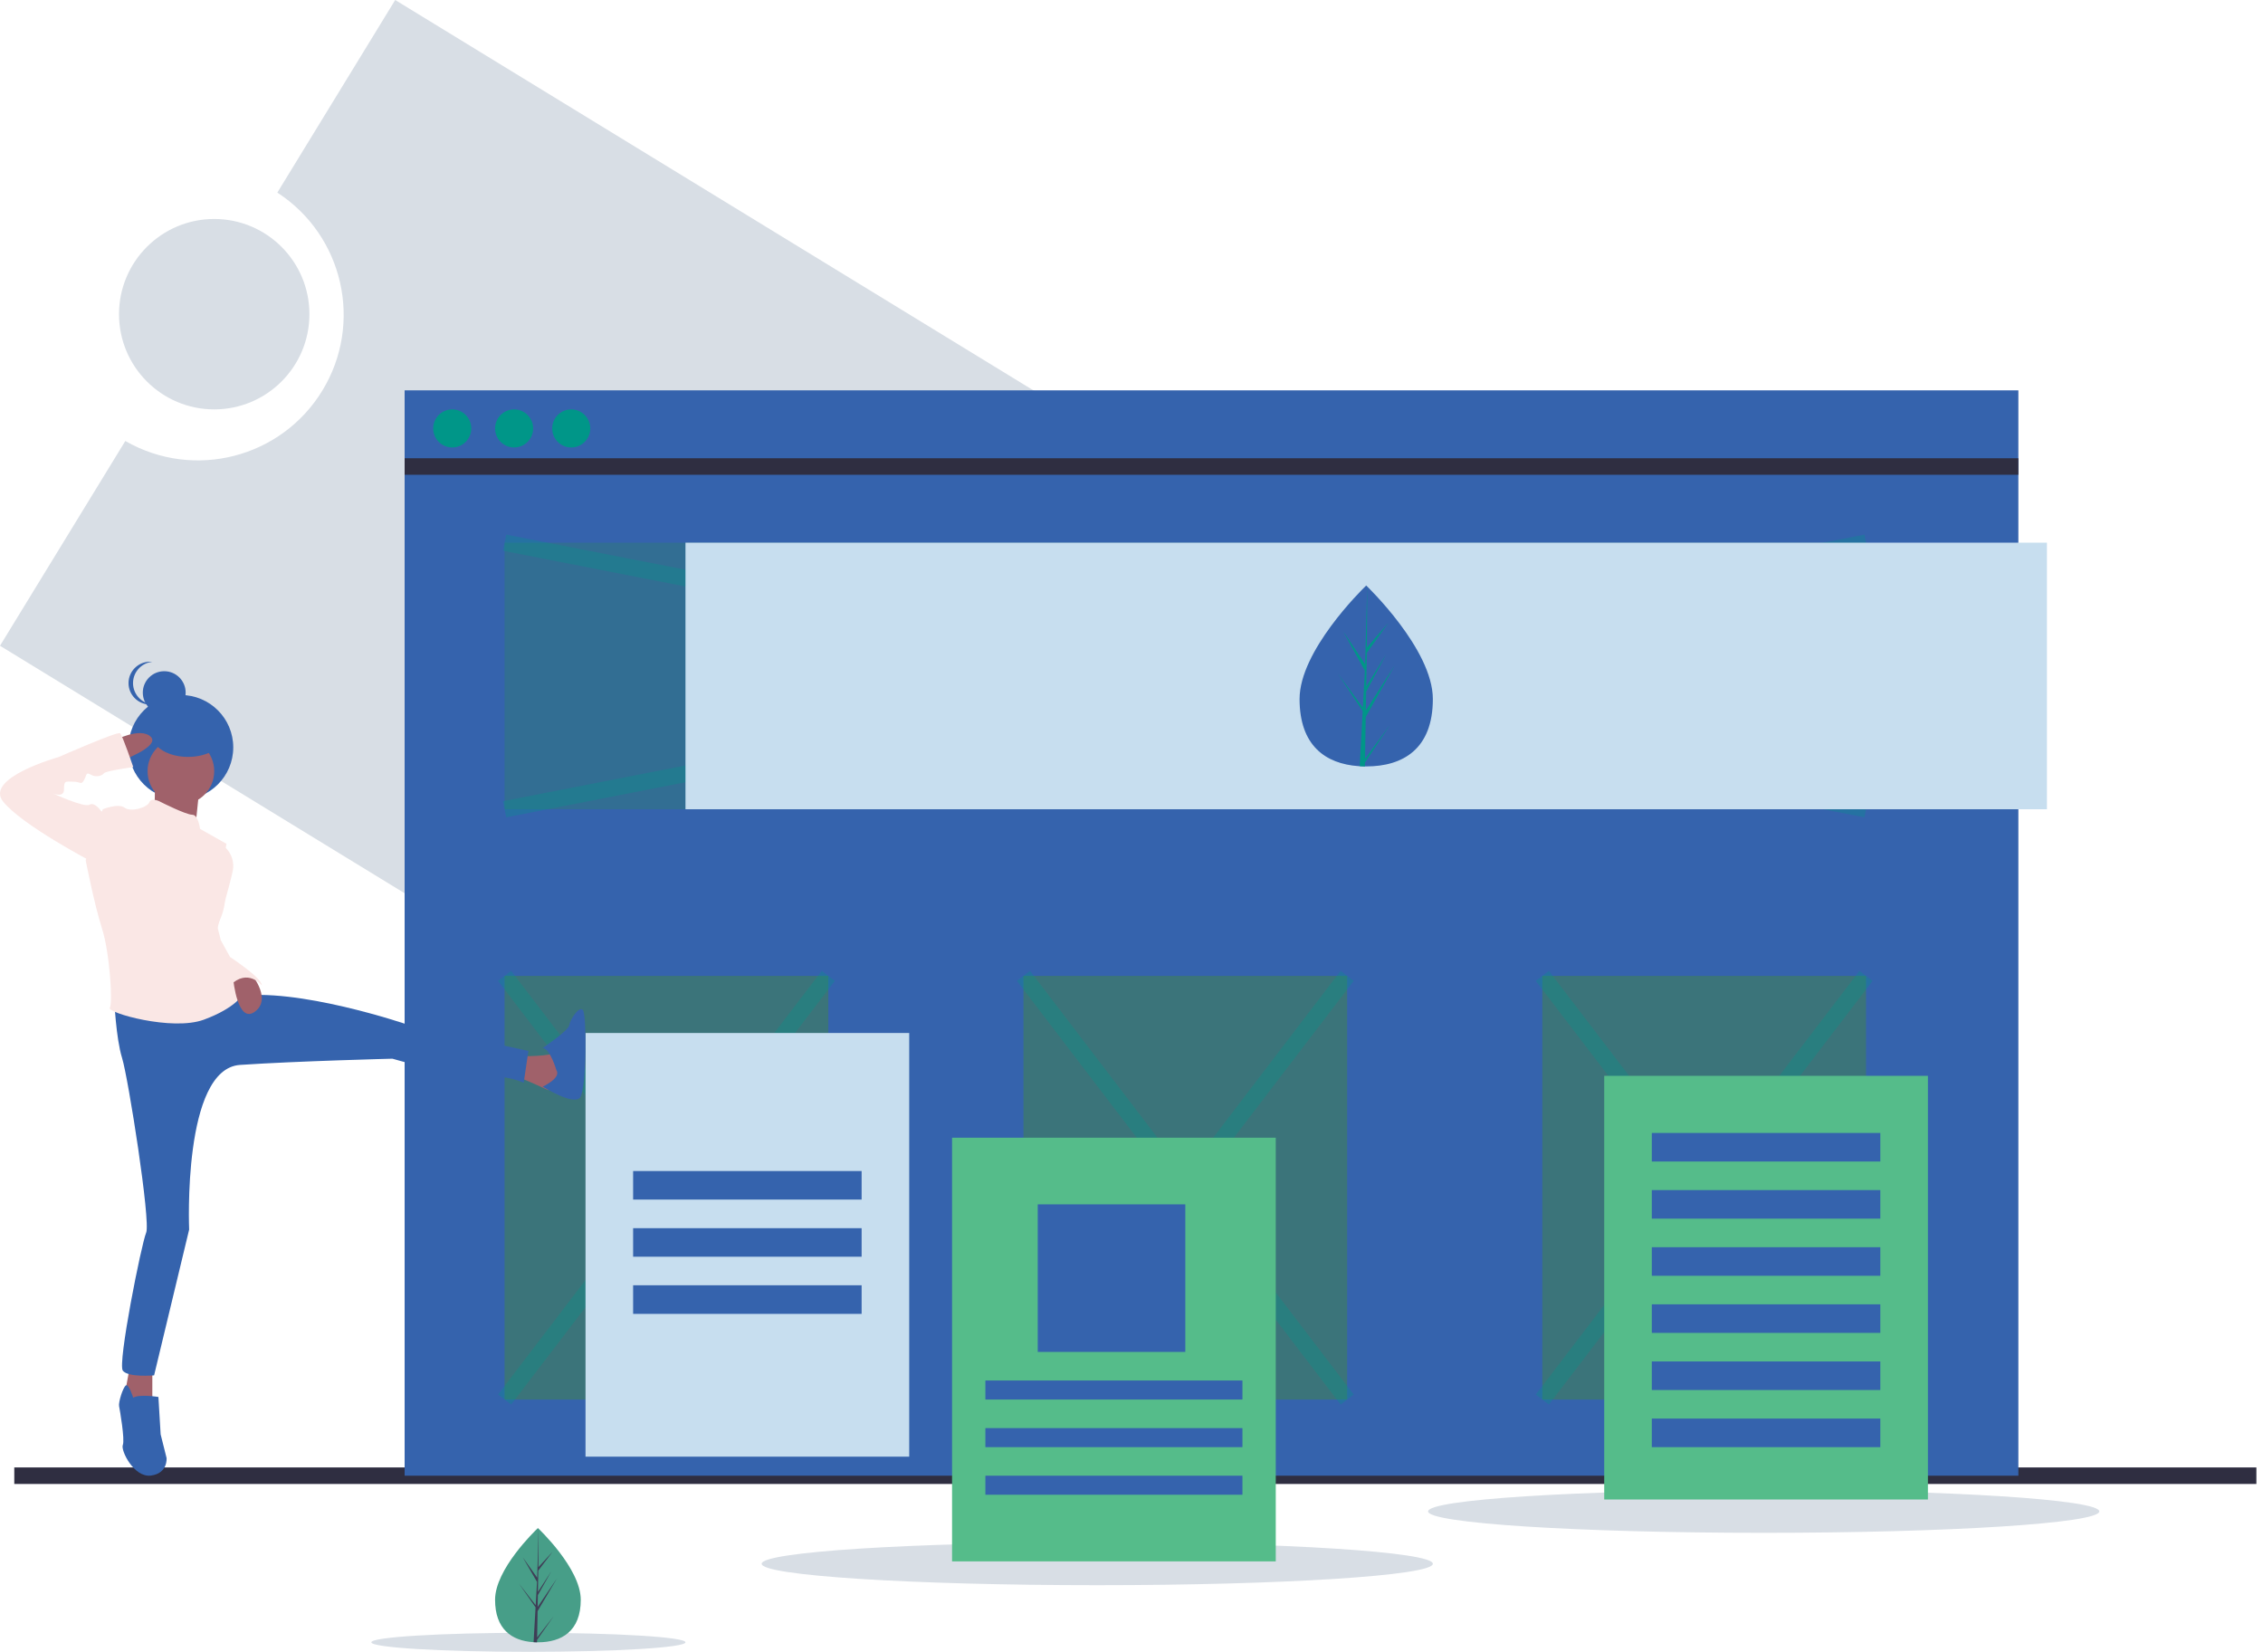
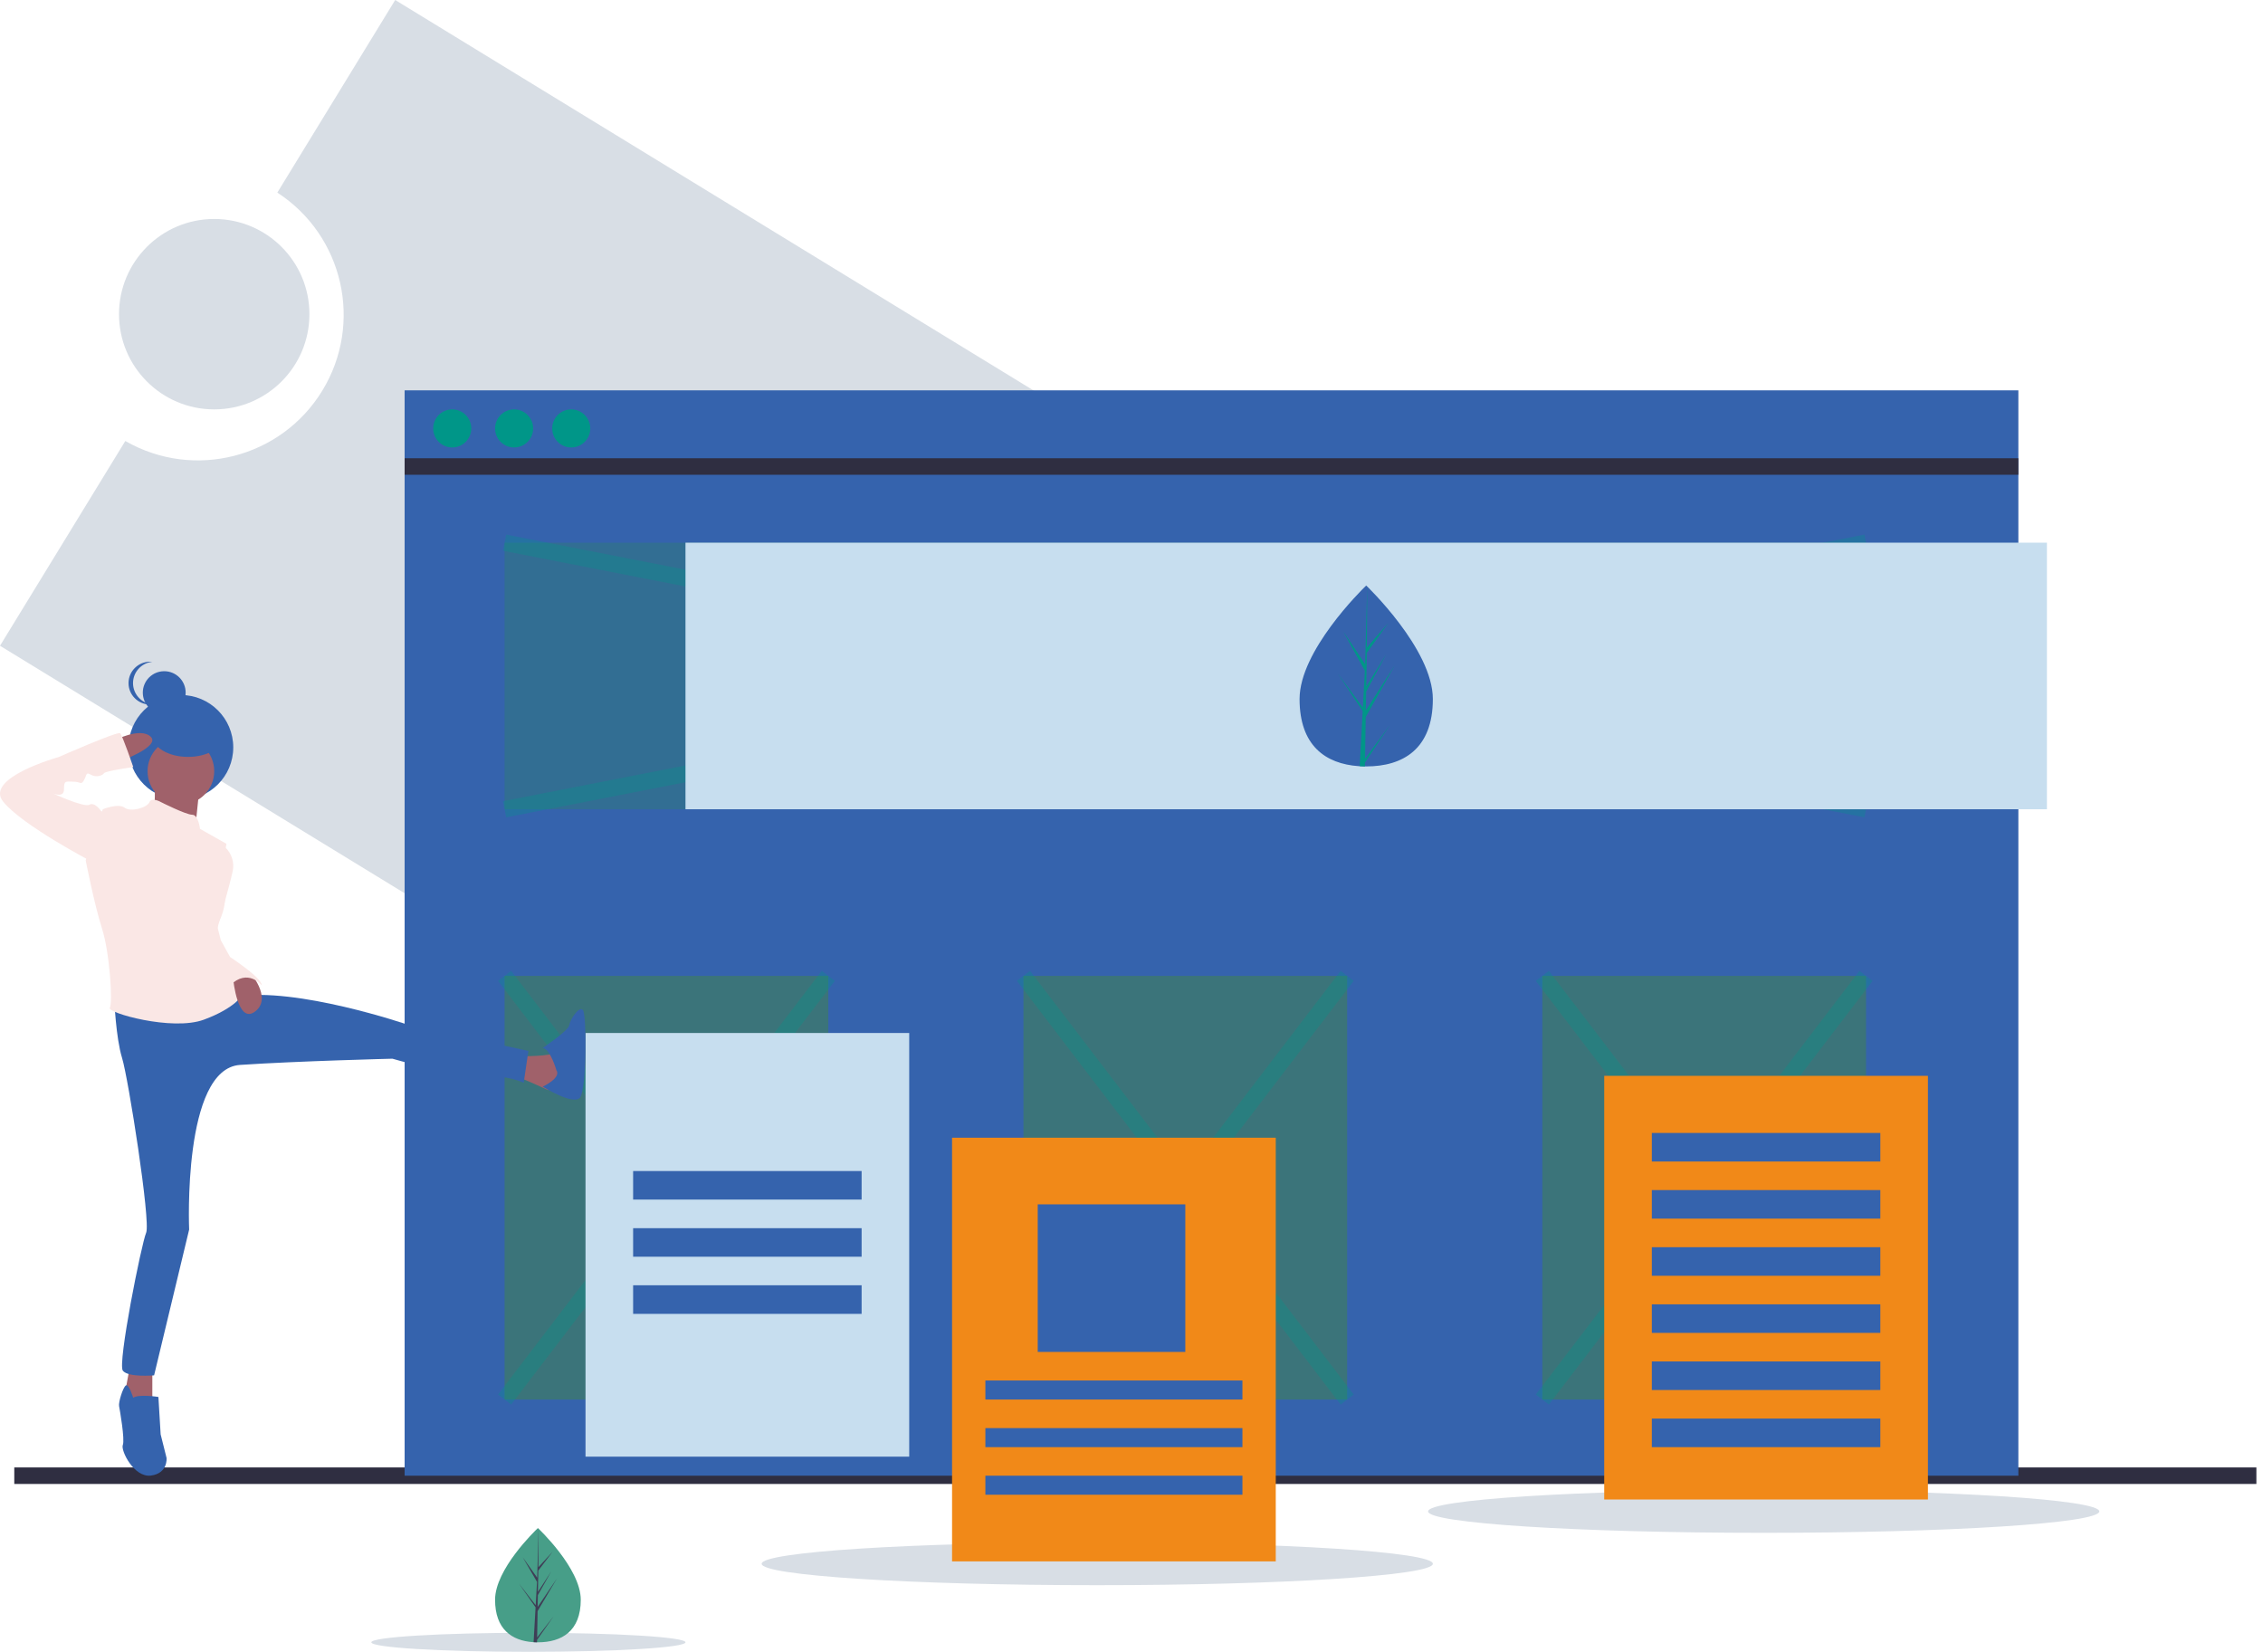
<svg xmlns="http://www.w3.org/2000/svg" width="274" height="200" viewBox="0 0 274 200">
  <g fill="none" fill-rule="evenodd">
    <path fill="#D8DEE5" fill-rule="nonzero" d="M47.85 0L33.579 23.319c8.015 5.204 10.426 15.842 5.438 23.992-4.987 8.15-15.56 10.847-23.843 6.082L0 78.187l146.386 89.536 47.85-78.187L47.85 0z" />
    <circle cx="25.937" cy="38.04" r="11.527" fill="#D8DEE5" fill-rule="nonzero" />
    <ellipse cx="132.853" cy="189.337" fill="#D8DEE5" fill-rule="nonzero" rx="40.634" ry="2.594" />
    <ellipse cx="63.977" cy="198.847" fill="#D8DEE5" fill-rule="nonzero" rx="19.02" ry="1.153" />
    <ellipse cx="213.545" cy="182.997" fill="#D8DEE5" fill-rule="nonzero" rx="40.634" ry="2.594" />
    <path stroke="#2F2E41" stroke-width="2" d="M1.729 178.674L273.199 178.674" />
    <path fill="#3563ad" fill-rule="nonzero" d="M48.991 47.262H244.38V178.674H48.991z" />
    <path stroke="#2F2E41" stroke-width="2" d="M48.991 56.484L244.38 56.484" />
    <circle cx="54.755" cy="51.873" r="2.305" fill="#009688" fill-rule="nonzero" />
    <circle cx="62.248" cy="51.873" r="2.305" fill="#009688" fill-rule="nonzero" />
    <circle cx="69.164" cy="51.873" r="2.305" fill="#009688" fill-rule="nonzero" />
    <path fill="#326E93" fill-rule="nonzero" d="M61.095 65.706H225.936V97.983H61.095z" />
    <path stroke="#009688" stroke-width="2" d="M61.095 97.983L225.937 65.706M225.937 97.983L61.095 65.706" opacity=".3" />
    <path fill="#3B747A" fill-rule="nonzero" d="M61.095 118.156H100.288V169.453H61.095zM186.744 118.156H225.937V169.453H186.744zM123.919 118.156H163.112V169.453H123.919z" />
    <path stroke="#009688" stroke-width="2" d="M61.095 118.156L100.288 169.452M100.288 118.156L61.095 169.452M123.919 118.156L163.112 169.452M163.112 118.156L123.919 169.452M186.744 118.156L225.937 169.452M225.937 118.156L186.744 169.452" opacity=".3" />
    <path fill="#C7DEEF" fill-rule="nonzero" d="M82.997 65.706H247.838V97.983H82.997z" />
-     <path fill="#55BC8A" fill-rule="nonzero" d="M194.236 130.259H233.429V181.556H194.236z" />
+     <path fill="#F18918" fill-rule="nonzero" d="M194.236 130.259H233.429V181.556H194.236z" />
    <path fill="#3563AD" fill-rule="nonzero" d="M200 137.176H227.666V140.634H200zM200 144.092H227.666V147.55H200zM200 151.009H227.666V154.467H200zM200 157.925H227.666V161.383H200zM200 164.841H227.666V168.299H200zM200 171.758H227.666V175.216H200z" />
    <path fill="#C7DEEF" fill-rule="nonzero" d="M70.893 125.072H110.086V176.369H70.893z" />
    <path fill="#3563AD" fill-rule="nonzero" d="M76.657 141.787H104.323V145.245H76.657zM76.657 148.703H104.323V152.161H76.657zM76.657 155.62H104.323V159.078H76.657zM173.487 84.636c0 6.048-3.612 8.16-8.07 8.16-.102 0-.205-.002-.308-.004-.207-.004-.411-.014-.613-.028-4.022-.283-7.147-2.504-7.147-8.128 0-5.822 7.474-13.167 8.035-13.71l.001-.001.033-.032s8.069 7.694 8.069 13.743z" />
    <path fill="#009688" fill-rule="nonzero" d="M165.275 91.873l3.018-4.104-3.025 4.555-.008.471c-.211-.004-.42-.014-.627-.028l.325-6.051-.002-.047.005-.01.03-.57-3.031-4.568L165 85.66l.007.122.246-4.573-2.596-4.719 2.628 3.917.256-9.48v-.033.032L165.5 78.4l2.584-2.963-2.595 3.607-.068 4.094 2.413-3.929-2.423 4.532-.038 2.276 3.503-5.469-3.516 6.263-.085 5.062z" />
    <circle cx="21.902" cy="90.49" r="6.34" fill="#3563AD" fill-rule="nonzero" />
    <path fill="#A0616A" fill-rule="nonzero" d="M18.745 94.524s.094 4.006-.283 4.103c-.377.098 5.18 1.661 5.18 1.661l.565-5.47-5.462-.294zM62.947 127.901s4.052 0 4.144-.487c.092-.486.92 3.99.92 3.99l-1.657.584s-3.13-1.46-3.407-1.46c-.276 0 0-2.627 0-2.627z" />
    <path fill="#3563AD" fill-rule="nonzero" d="M67.363 129.565s-.737-2.579-1.657-2.674c0 0 3.13-2.102 3.221-2.77.093-.67 1.197-2.389 1.657-1.816.46.573.46 9.649-.368 10.604-.828.955-4.51-1.343-4.51-1.343s2.301-1.045 1.657-2z" />
    <path fill="#A0616A" fill-rule="nonzero" d="M15.733 165.418L14.986 169.464 18.444 170.029 18.444 165.418z" />
    <path fill="#3563AD" fill-rule="nonzero" d="M16.126 169.232s-.539-1.756-.898-1.479c-.36.277-.899 2.033-.809 2.495.09.462.719 4.066.45 4.713-.27.647 1.347 3.974 3.413 3.697 2.067-.277 1.887-2.126 1.887-2.126l-.719-2.864-.27-4.529s-2.335-.37-3.054.093z" />
    <circle cx="19.885" cy="83.862" r="2.594" fill="#3563AD" fill-rule="nonzero" />
    <path fill="#3563AD" fill-rule="nonzero" d="M16.106 82.709c0-1.328 1.009-2.441 2.338-2.58-.09-.009-.181-.014-.272-.014-1.442 0-2.61 1.161-2.61 2.594 0 1.432 1.168 2.594 2.61 2.594.09 0 .181-.005.272-.014-1.33-.139-2.338-1.252-2.338-2.58z" />
    <circle cx="21.902" cy="93.372" r="4.035" fill="#A0616A" fill-rule="nonzero" />
    <path fill="#3563AD" fill-rule="nonzero" d="M13.833 120.95s.19 4.698.946 7.141c.757 2.443 3.486 19.844 2.918 21.16-.568 1.315-3.486 15.865-2.823 16.71.662.846 3.784.564 3.784.564l4.243-17.65s-.837-19.468 6.164-19.938c7.002-.47 18.45-.752 18.45-.752s7.38 2.161 10.69 2.067c3.312-.094 5.204.846 5.204.846l.568-3.853-14.665-3.195s-13.435-4.604-20.814-3.383c-7.38 1.222-14.665.282-14.665.282z" />
    <path fill="#FAE7E5" fill-rule="nonzero" d="M19.508 97.126s-1.13-.666-1.412 0c-.283.665-2.26 1.236-3.013.665-.754-.57-2.637.19-2.637.19l-2.071 6.18s1.035 5.323 1.977 8.27c.942 2.947 1.318 9.03.942 9.6-.377.571 7.532 2.853 11.393 1.427 3.86-1.426 4.708-3.042 4.708-3.042s-4.237-6.084-2.825-8.936c1.412-2.852.283-6.084.283-6.084l.564-3.232-3.2-1.806s-.19-1.711-.943-1.711c-.753 0-3.766-1.521-3.766-1.521z" />
    <path fill="#FAE7E5" fill-rule="nonzero" d="M25.887 102.594h1.378c.777.726 1.125 1.802.919 2.846-.368 1.745-2.025 7.528-2.025 7.528l-1.375-3.58 1.103-6.794z" />
    <path fill="#A0616A" fill-rule="nonzero" d="M30.141 117.58s2.916 3.194.773 4.87c-2.144 1.676-2.672-3.845-2.672-3.845l1.9-1.026z" />
    <path fill="#FAE7E5" fill-rule="nonzero" d="M26.077 111.24l.656 2.596 1.125 2.04s3.842 2.505 3.842 3.432c0 0-1.687-2.133-3.842 0l-1.921-4.59.14-3.479z" />
    <ellipse cx="22.767" cy="89.049" fill="#3563AD" fill-rule="nonzero" rx="4.323" ry="2.594" />
    <path fill="#A0616A" fill-rule="nonzero" d="M13.833 89.652s3.133-1.65 4.406-.459c1.274 1.192-3.819 3.026-3.819 3.026l-.587-2.567z" />
    <path fill="#FAE7E5" fill-rule="nonzero" d="M12.876 98.645l-.653-.466s-.746-1.117-1.398-.744c-.653.372-4.475-1.396-4.475-1.396s1.398.651 1.398-.466.187-.93 1.119-.93c.932 0 .932.465 1.305-.187.373-.651.187-1.024.84-.651.652.372 1.397.093 1.584-.187.186-.279 3.542-.744 3.542-.744s-1.305-3.817-1.584-4.096c-.28-.279-7.458 2.886-7.458 2.886s-9.043 2.513-6.712 5.398c2.33 2.886 10.72 7.26 10.72 7.26l1.772-5.677z" />
-     <path fill="#55BC8A" fill-rule="nonzero" d="M115.274 137.752H154.467V189.049H115.274z" />
+     <path fill="#F18918" fill-rule="nonzero" d="M115.274 137.752H154.467V189.049H115.274z" />
    <path fill="#3563AD" fill-rule="nonzero" d="M125.648 145.821H143.515V163.688H125.648zM119.308 167.147H150.432V169.452H119.308zM119.308 172.911H150.432V175.216H119.308zM119.308 178.674H150.432V180.979H119.308z" />
    <path fill="#479E88" fill-rule="nonzero" d="M70.317 193.694c0 3.82-2.322 5.153-5.187 5.153-.067 0-.133 0-.2-.002-.132-.003-.263-.009-.393-.018-2.586-.178-4.595-1.58-4.595-5.133 0-3.677 4.805-8.316 5.166-8.66l.022-.02s5.187 4.86 5.187 8.68z" />
    <path fill="#3F3D56" fill-rule="nonzero" d="M65.035 198.265l2.011-2.593-2.016 2.878-.006.297c-.14-.003-.28-.009-.418-.017l.217-3.823-.001-.03.003-.005.02-.36-2.02-2.885 2.027 2.613.005.077.164-2.888-1.731-2.98 1.752 2.473.17-5.987v-.02.02l-.028 4.72 1.723-1.871-1.73 2.278-.045 2.586 1.609-2.482-1.616 2.862-.025 1.438 2.335-3.454-2.344 3.956-.056 3.197z" />
  </g>
</svg>
